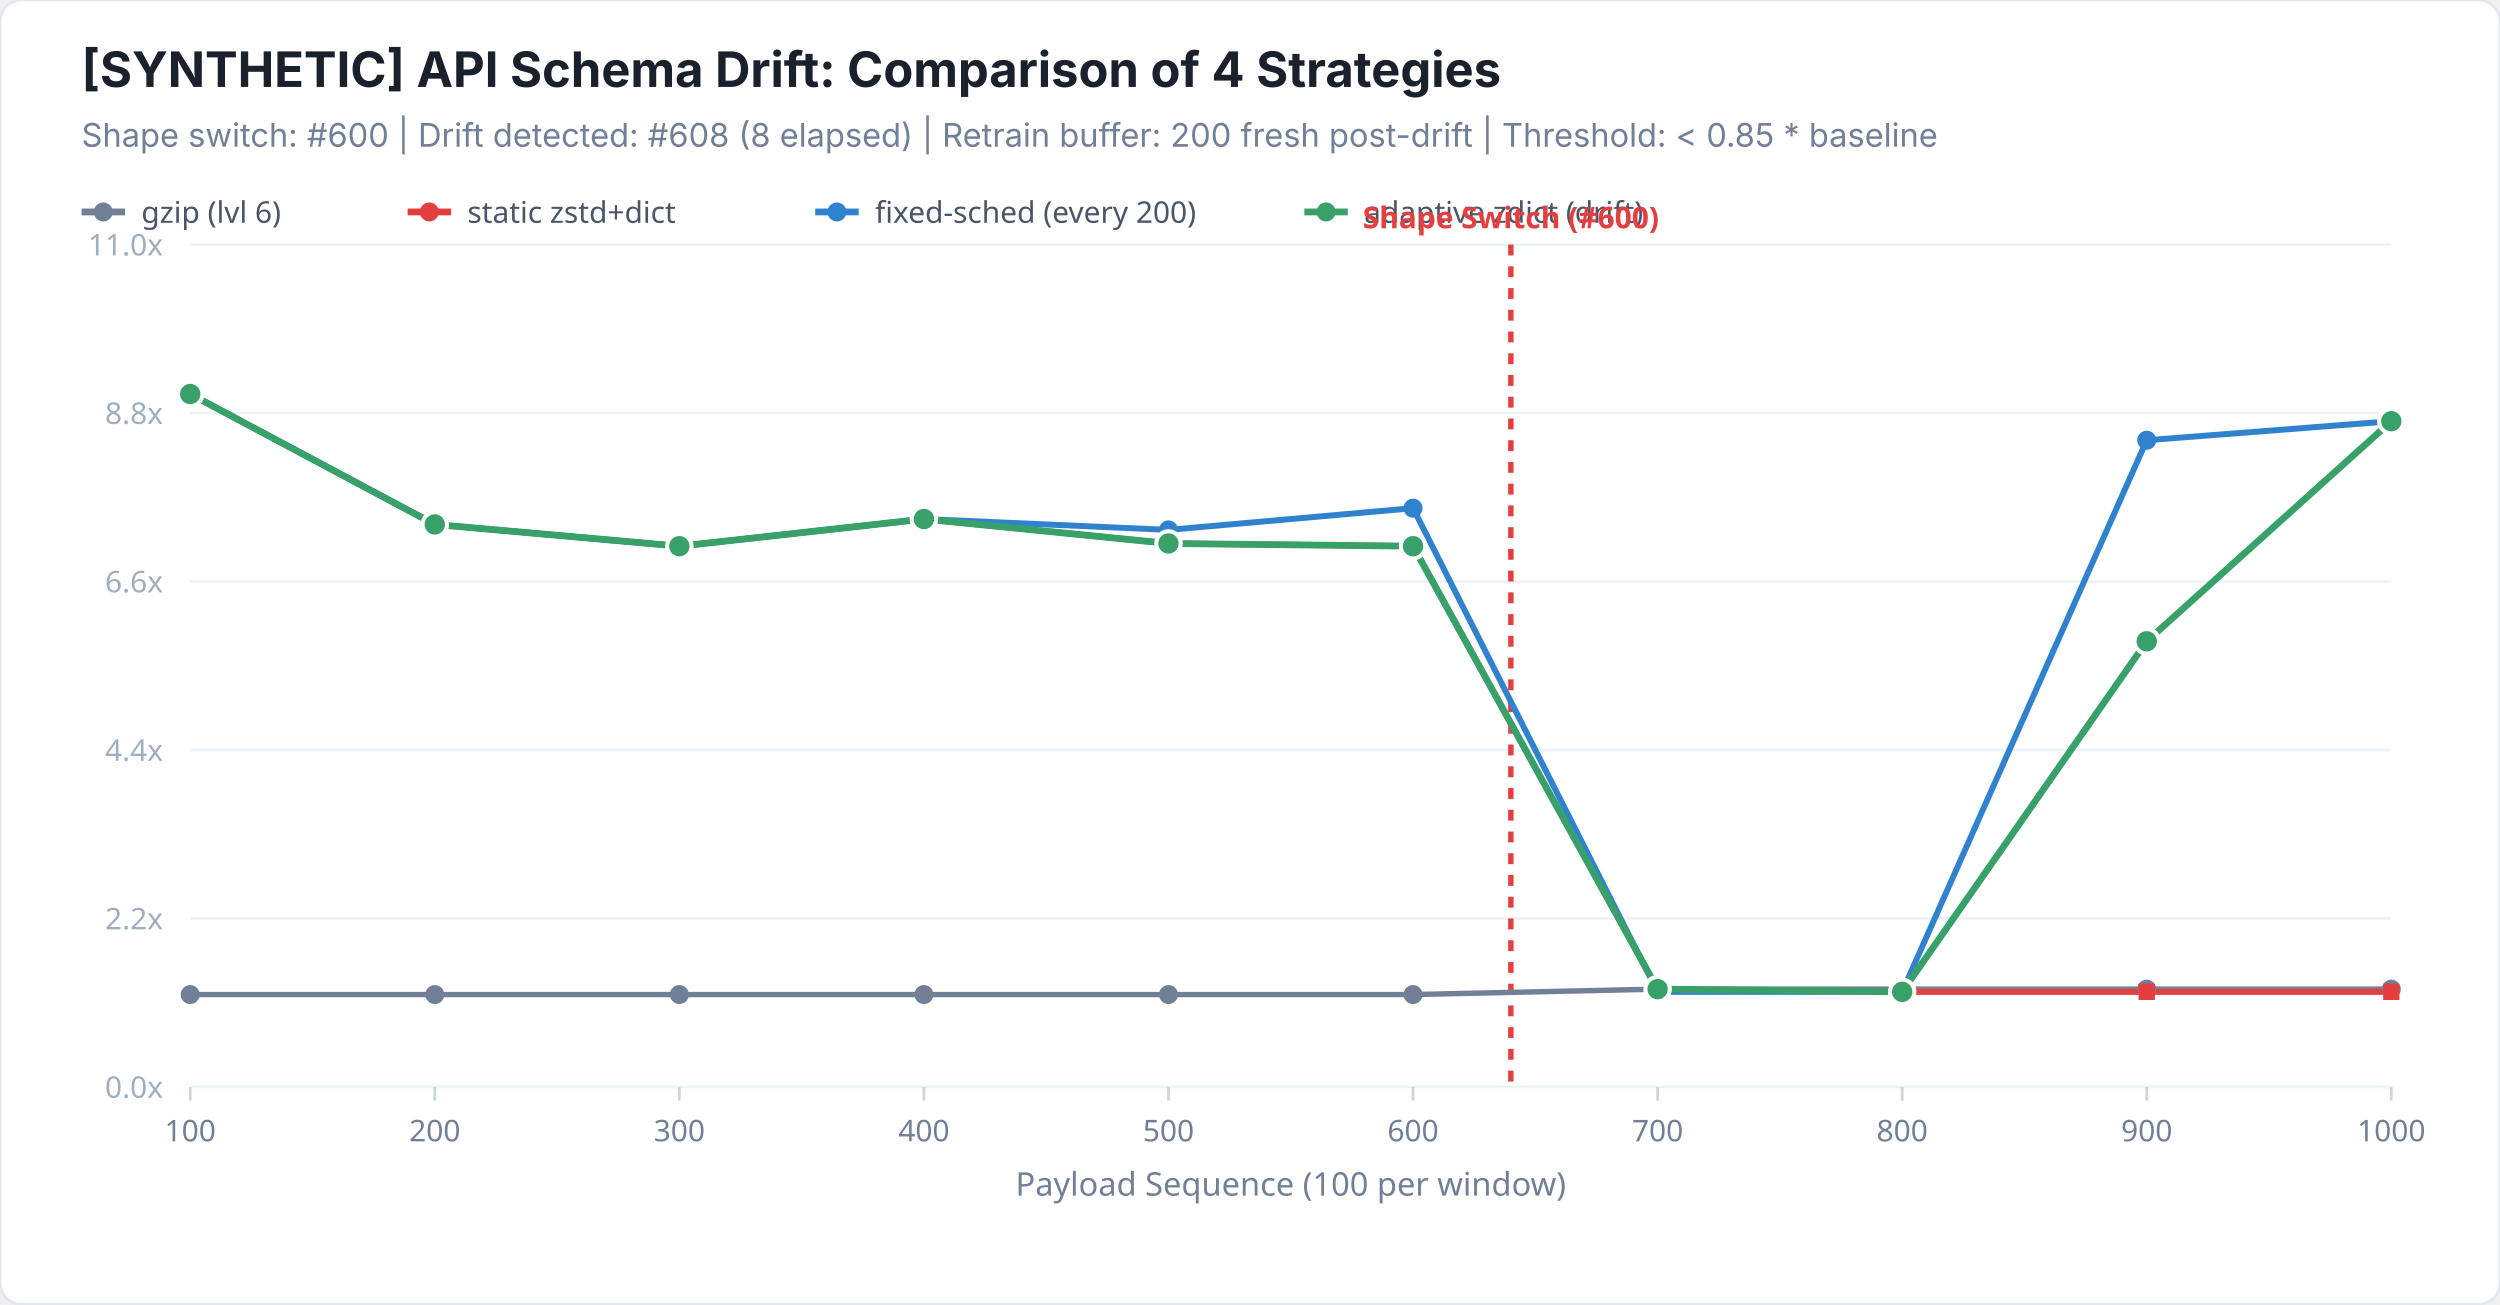
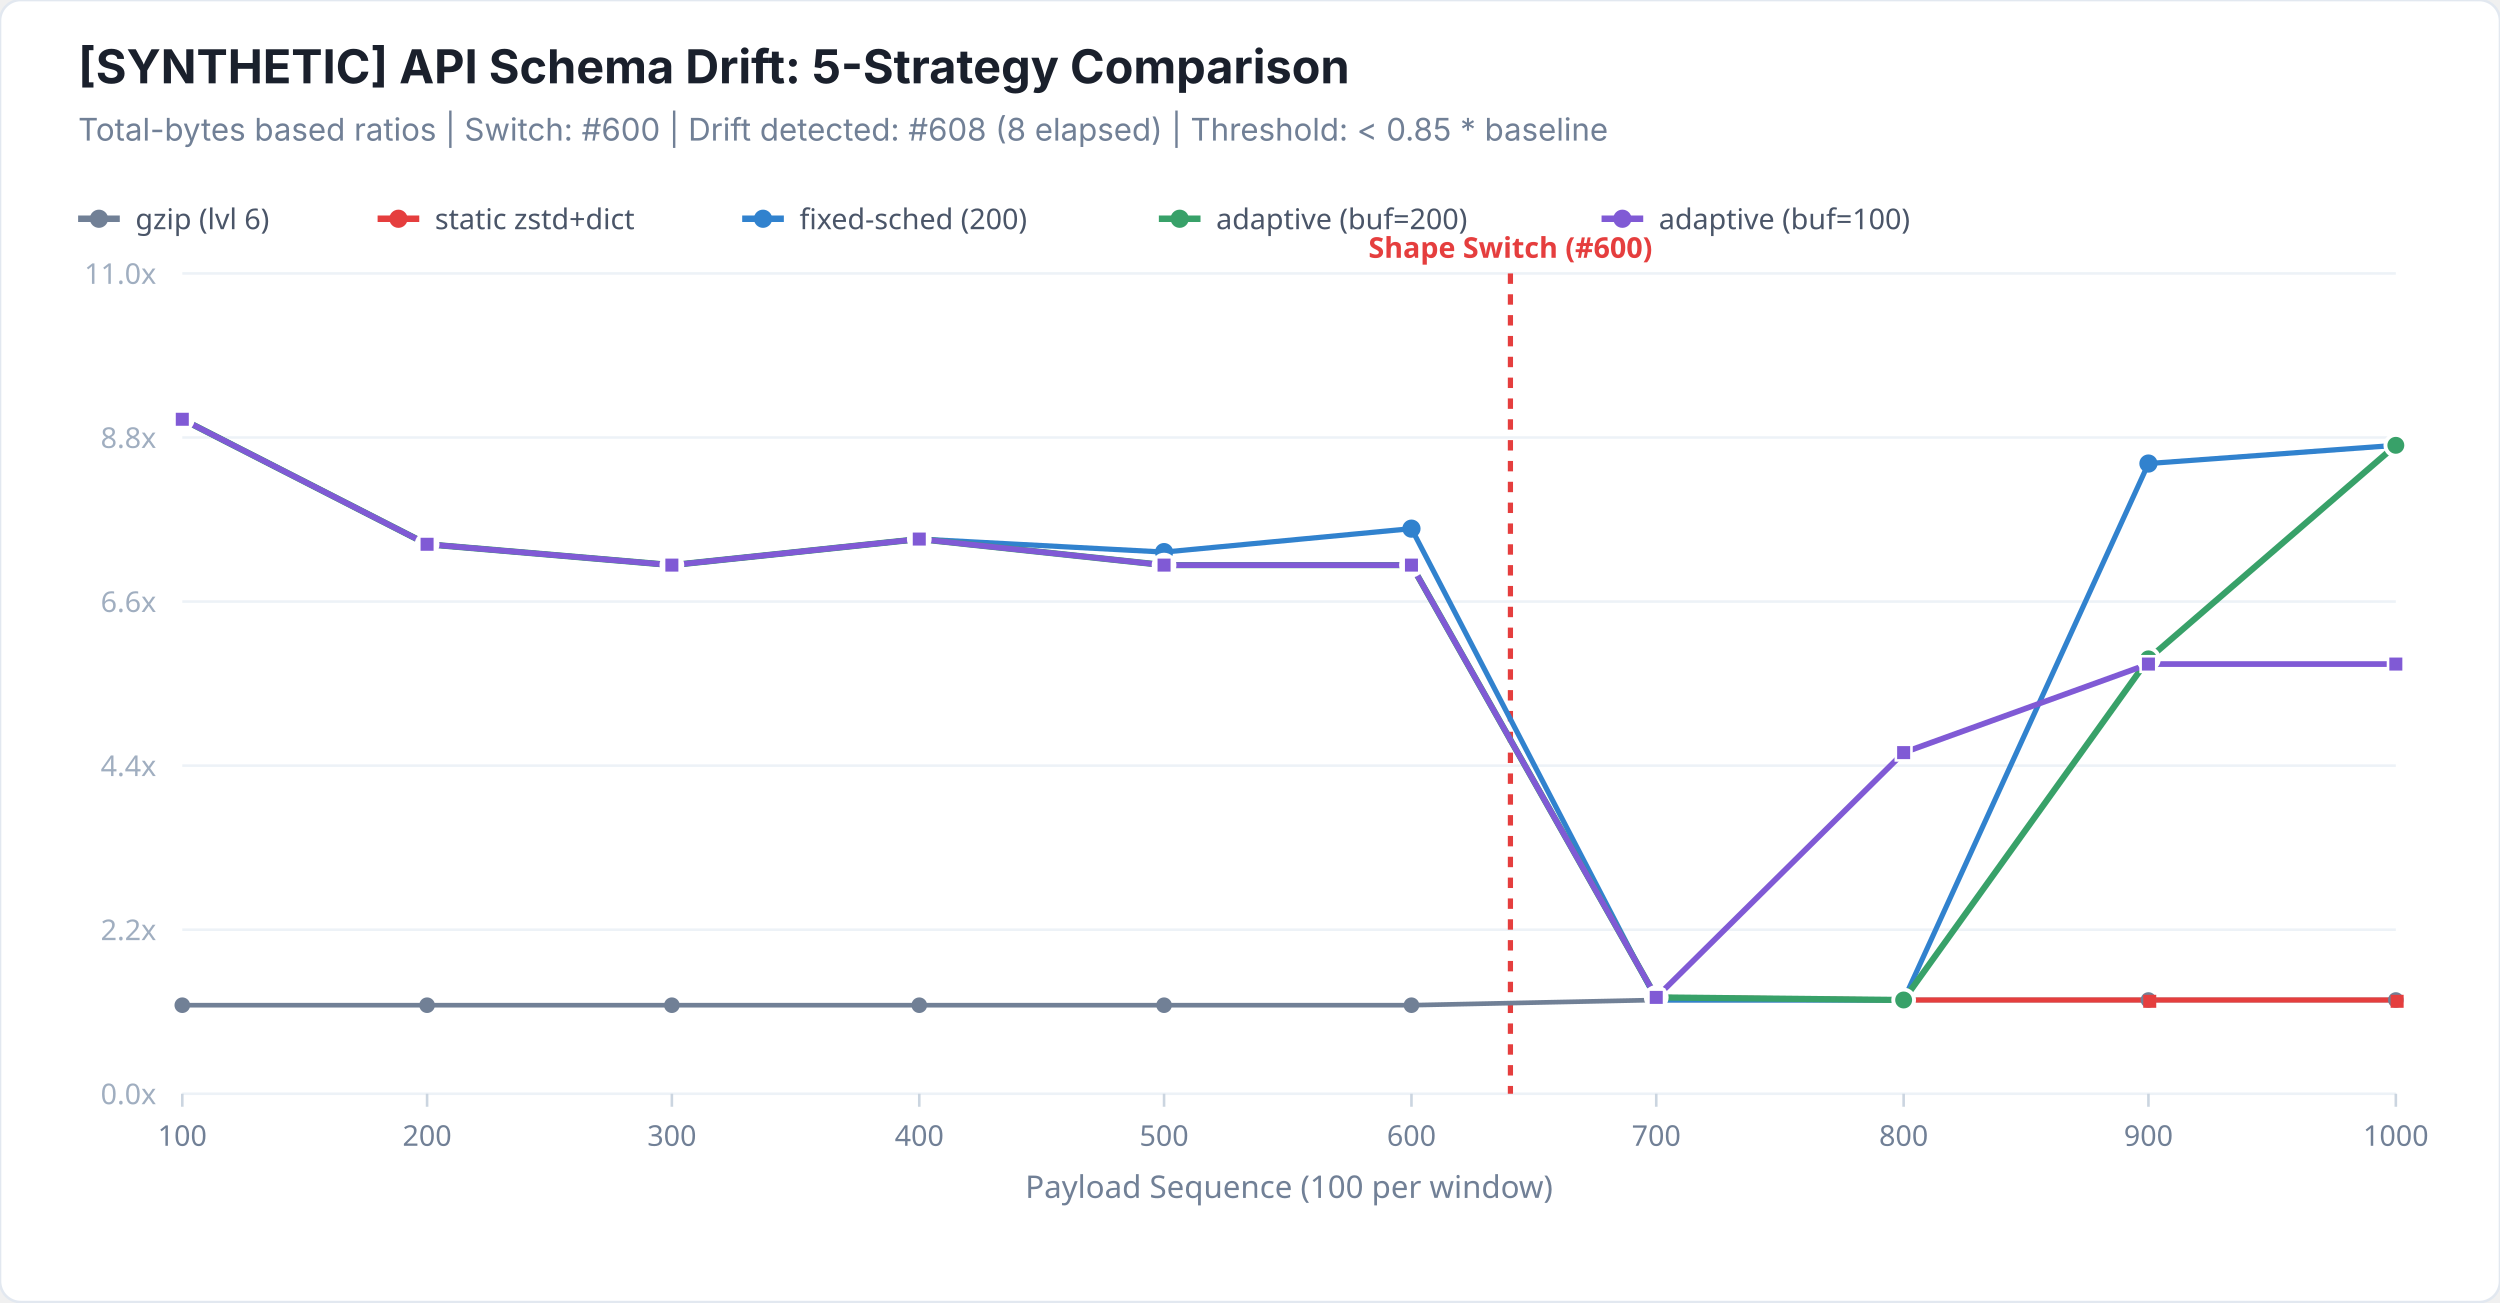
- <svg xmlns="http://www.w3.org/2000/svg" width="920" height="480" viewBox="0 0 920 480">
+ <svg xmlns="http://www.w3.org/2000/svg" width="960" height="500" viewBox="0 0 960 500">
  <rect width="100%" height="100%" fill="#ffffff" rx="8" />
  <rect width="100%" height="100%" fill="none" stroke="#e2e8f0" stroke-width="1" rx="8" />
-   <text x="30" y="32" font-family="system-ui, -apple-system, sans-serif" font-size="18" font-weight="bold" fill="#1a202c">[SYNTHETIC] API Schema Drift: Comparison of 4 Strategies</text>
-   <text x="30" y="54" font-family="system-ui, -apple-system, sans-serif" font-size="12" fill="#718096">Shape switch: #600 | Drift detected: #608 (8 elapsed) | Retrain buffer: 200 fresh post-drift | Threshold: &lt; 0.85 * baseline</text>
-   <line x1="30" y1="78" x2="46" y2="78" stroke="#718096" stroke-width="2.5" />
-   <circle cx="38" cy="78" r="3.5" fill="#718096" />
-   <text x="52" y="82" font-family="system-ui, sans-serif" font-size="11" fill="#4a5568">gzip (lvl 6)</text>
-   <line x1="150" y1="78" x2="166" y2="78" stroke="#e53e3e" stroke-width="2.5" />
-   <circle cx="158" cy="78" r="3.5" fill="#e53e3e" />
-   <text x="172" y="82" font-family="system-ui, sans-serif" font-size="11" fill="#4a5568">static zstd+dict</text>
-   <line x1="300" y1="78" x2="316" y2="78" stroke="#3182ce" stroke-width="2.5" />
-   <circle cx="308" cy="78" r="3.5" fill="#3182ce" />
-   <text x="322" y="82" font-family="system-ui, sans-serif" font-size="11" fill="#4a5568">fixed-sched (every 200)</text>
-   <line x1="480" y1="78" x2="496" y2="78" stroke="#38a169" stroke-width="2.5" />
-   <circle cx="488" cy="78" r="3.5" fill="#38a169" />
-   <text x="502" y="82" font-family="system-ui, sans-serif" font-size="11" fill="#4a5568">adaptive zdict (drift)</text>
-   <line x1="70" y1="400" x2="880" y2="400" stroke="#edf2f7" stroke-width="1" />
-   <text x="60" y="404" font-family="system-ui, sans-serif" font-size="11" fill="#a0aec0" text-anchor="end">0.0x</text>
-   <line x1="70" y1="338" x2="880" y2="338" stroke="#edf2f7" stroke-width="1" />
-   <text x="60" y="342" font-family="system-ui, sans-serif" font-size="11" fill="#a0aec0" text-anchor="end">2.2x</text>
-   <line x1="70" y1="276" x2="880" y2="276" stroke="#edf2f7" stroke-width="1" />
-   <text x="60" y="280" font-family="system-ui, sans-serif" font-size="11" fill="#a0aec0" text-anchor="end">4.4x</text>
-   <line x1="70" y1="214" x2="880" y2="214" stroke="#edf2f7" stroke-width="1" />
-   <text x="60" y="218" font-family="system-ui, sans-serif" font-size="11" fill="#a0aec0" text-anchor="end">6.6x</text>
-   <line x1="70" y1="152" x2="880" y2="152" stroke="#edf2f7" stroke-width="1" />
-   <text x="60" y="156" font-family="system-ui, sans-serif" font-size="11" fill="#a0aec0" text-anchor="end">8.8x</text>
-   <line x1="70" y1="90" x2="880" y2="90" stroke="#edf2f7" stroke-width="1" />
-   <text x="60" y="94" font-family="system-ui, sans-serif" font-size="11" fill="#a0aec0" text-anchor="end">11.0x</text>
-   <line x1="556" y1="90" x2="556" y2="400" stroke="#e53e3e" stroke-width="2" stroke-dasharray="4,4" />
-   <text x="556" y="84" font-family="system-ui, sans-serif" font-size="11" font-weight="600" fill="#e53e3e" text-anchor="middle">Shape Switch (#600)</text>
-   <line x1="70" y1="400" x2="70" y2="405" stroke="#cbd5e0" stroke-width="1" />
-   <text x="70" y="420" font-family="system-ui, sans-serif" font-size="11" fill="#718096" text-anchor="middle">100</text>
-   <line x1="160" y1="400" x2="160" y2="405" stroke="#cbd5e0" stroke-width="1" />
-   <text x="160" y="420" font-family="system-ui, sans-serif" font-size="11" fill="#718096" text-anchor="middle">200</text>
-   <line x1="250" y1="400" x2="250" y2="405" stroke="#cbd5e0" stroke-width="1" />
-   <text x="250" y="420" font-family="system-ui, sans-serif" font-size="11" fill="#718096" text-anchor="middle">300</text>
-   <line x1="340" y1="400" x2="340" y2="405" stroke="#cbd5e0" stroke-width="1" />
-   <text x="340" y="420" font-family="system-ui, sans-serif" font-size="11" fill="#718096" text-anchor="middle">400</text>
-   <line x1="430" y1="400" x2="430" y2="405" stroke="#cbd5e0" stroke-width="1" />
-   <text x="430" y="420" font-family="system-ui, sans-serif" font-size="11" fill="#718096" text-anchor="middle">500</text>
-   <line x1="520" y1="400" x2="520" y2="405" stroke="#cbd5e0" stroke-width="1" />
-   <text x="520" y="420" font-family="system-ui, sans-serif" font-size="11" fill="#718096" text-anchor="middle">600</text>
-   <line x1="610" y1="400" x2="610" y2="405" stroke="#cbd5e0" stroke-width="1" />
-   <text x="610" y="420" font-family="system-ui, sans-serif" font-size="11" fill="#718096" text-anchor="middle">700</text>
-   <line x1="700" y1="400" x2="700" y2="405" stroke="#cbd5e0" stroke-width="1" />
-   <text x="700" y="420" font-family="system-ui, sans-serif" font-size="11" fill="#718096" text-anchor="middle">800</text>
-   <line x1="790" y1="400" x2="790" y2="405" stroke="#cbd5e0" stroke-width="1" />
-   <text x="790" y="420" font-family="system-ui, sans-serif" font-size="11" fill="#718096" text-anchor="middle">900</text>
-   <line x1="880" y1="400" x2="880" y2="405" stroke="#cbd5e0" stroke-width="1" />
-   <text x="880" y="420" font-family="system-ui, sans-serif" font-size="11" fill="#718096" text-anchor="middle">1000</text>
-   <polyline fill="none" stroke="#718096" stroke-width="2.0" stroke-linecap="round" stroke-linejoin="round" points="70,366 160,366 250,366 340,366 430,366 520,366 610,364 700,364 790,364 880,364" />
-   <polyline fill="none" stroke="#e53e3e" stroke-width="2.2" stroke-linecap="round" stroke-linejoin="round" points="70,145 160,193 250,201 340,191 430,200 520,201 610,364 700,365 790,365 880,365" />
-   <polyline fill="none" stroke="#3182ce" stroke-width="2.2" stroke-linecap="round" stroke-linejoin="round" points="70,145 160,193 250,201 340,191 430,195 520,187 610,365 700,365 790,162 880,155" />
-   <polyline fill="none" stroke="#38a169" stroke-width="2.5" stroke-linecap="round" stroke-linejoin="round" points="70,145 160,193 250,201 340,191 430,200 520,201 610,364 700,365 790,236 880,155" />
-   <circle cx="70" cy="366" r="3.5" fill="#718096" />
-   <circle cx="160" cy="366" r="3.5" fill="#718096" />
-   <circle cx="250" cy="366" r="3.5" fill="#718096" />
-   <circle cx="340" cy="366" r="3.5" fill="#718096" />
-   <circle cx="430" cy="366" r="3.5" fill="#718096" />
-   <circle cx="520" cy="366" r="3.5" fill="#718096" />
-   <circle cx="610" cy="364" r="3.5" fill="#718096" />
-   <circle cx="700" cy="364" r="3.5" fill="#718096" />
-   <circle cx="790" cy="364" r="3.5" fill="#718096" />
-   <circle cx="880" cy="364" r="3.5" fill="#718096" />
-   <rect x="67" y="142" width="6" height="6" fill="#e53e3e" />
-   <rect x="157" y="190" width="6" height="6" fill="#e53e3e" />
-   <rect x="247" y="198" width="6" height="6" fill="#e53e3e" />
-   <rect x="337" y="188" width="6" height="6" fill="#e53e3e" />
-   <rect x="427" y="197" width="6" height="6" fill="#e53e3e" />
-   <rect x="517" y="198" width="6" height="6" fill="#e53e3e" />
-   <rect x="607" y="361" width="6" height="6" fill="#e53e3e" />
-   <rect x="697" y="362" width="6" height="6" fill="#e53e3e" />
-   <rect x="787" y="362" width="6" height="6" fill="#e53e3e" />
-   <rect x="877" y="362" width="6" height="6" fill="#e53e3e" />
-   <circle cx="70" cy="145" r="3.5" fill="#3182ce" />
-   <circle cx="160" cy="193" r="3.5" fill="#3182ce" />
-   <circle cx="250" cy="201" r="3.5" fill="#3182ce" />
-   <circle cx="340" cy="191" r="3.5" fill="#3182ce" />
-   <circle cx="430" cy="195" r="3.5" fill="#3182ce" />
-   <circle cx="520" cy="187" r="3.5" fill="#3182ce" />
-   <circle cx="610" cy="365" r="3.5" fill="#3182ce" />
-   <circle cx="700" cy="365" r="3.5" fill="#3182ce" />
-   <circle cx="790" cy="162" r="3.5" fill="#3182ce" />
-   <circle cx="880" cy="155" r="3.5" fill="#3182ce" />
-   <circle cx="70" cy="145" r="4.5" fill="#38a169" stroke="#ffffff" stroke-width="1.5" />
-   <circle cx="160" cy="193" r="4.5" fill="#38a169" stroke="#ffffff" stroke-width="1.5" />
-   <circle cx="250" cy="201" r="4.5" fill="#38a169" stroke="#ffffff" stroke-width="1.5" />
-   <circle cx="340" cy="191" r="4.5" fill="#38a169" stroke="#ffffff" stroke-width="1.5" />
-   <circle cx="430" cy="200" r="4.5" fill="#38a169" stroke="#ffffff" stroke-width="1.5" />
-   <circle cx="520" cy="201" r="4.5" fill="#38a169" stroke="#ffffff" stroke-width="1.5" />
-   <circle cx="610" cy="364" r="4.5" fill="#38a169" stroke="#ffffff" stroke-width="1.5" />
-   <circle cx="700" cy="365" r="4.5" fill="#38a169" stroke="#ffffff" stroke-width="1.5" />
-   <circle cx="790" cy="236" r="4.5" fill="#38a169" stroke="#ffffff" stroke-width="1.5" />
-   <circle cx="880" cy="155" r="4.5" fill="#38a169" stroke="#ffffff" stroke-width="1.5" />
-   <text x="475" y="440" font-family="system-ui, sans-serif" font-size="12" fill="#718096" text-anchor="middle">Payload Sequence (100 per window)</text>
+   <text x="30" y="32" font-family="system-ui, -apple-system, sans-serif" font-size="18" font-weight="bold" fill="#1a202c">[SYNTHETIC] API Schema Drift: 5-Strategy Comparison</text>
+   <text x="30" y="54" font-family="system-ui, -apple-system, sans-serif" font-size="12" fill="#718096">Total-bytes based ratios | Switch: #600 | Drift detected: #608 (8 elapsed) | Threshold: &lt; 0.85 * baseline</text>
+   <line x1="30" y1="84" x2="46" y2="84" stroke="#718096" stroke-width="2.5" />
+   <circle cx="38" cy="84" r="3.5" fill="#718096" />
+   <text x="52" y="88" font-family="system-ui, sans-serif" font-size="11" fill="#4a5568">gzip (lvl 6)</text>
+   <line x1="145" y1="84" x2="161" y2="84" stroke="#e53e3e" stroke-width="2.5" />
+   <circle cx="153" cy="84" r="3.5" fill="#e53e3e" />
+   <text x="167" y="88" font-family="system-ui, sans-serif" font-size="11" fill="#4a5568">static zstd+dict</text>
+   <line x1="285" y1="84" x2="301" y2="84" stroke="#3182ce" stroke-width="2.5" />
+   <circle cx="293" cy="84" r="3.5" fill="#3182ce" />
+   <text x="307" y="88" font-family="system-ui, sans-serif" font-size="11" fill="#4a5568">fixed-sched (200)</text>
+   <line x1="445" y1="84" x2="461" y2="84" stroke="#38a169" stroke-width="2.5" />
+   <circle cx="453" cy="84" r="3.5" fill="#38a169" />
+   <text x="467" y="88" font-family="system-ui, sans-serif" font-size="11" fill="#4a5568">adaptive (buf=200)</text>
+   <line x1="615" y1="84" x2="631" y2="84" stroke="#805ad5" stroke-width="2.5" />
+   <circle cx="623" cy="84" r="3.5" fill="#805ad5" />
+   <text x="637" y="88" font-family="system-ui, sans-serif" font-size="11" fill="#4a5568">adaptive (buf=100)</text>
+   <line x1="70" y1="420" x2="920" y2="420" stroke="#edf2f7" stroke-width="1" />
+   <text x="60" y="424" font-family="system-ui, sans-serif" font-size="11" fill="#a0aec0" text-anchor="end">0.0x</text>
+   <line x1="70" y1="357" x2="920" y2="357" stroke="#edf2f7" stroke-width="1" />
+   <text x="60" y="361" font-family="system-ui, sans-serif" font-size="11" fill="#a0aec0" text-anchor="end">2.2x</text>
+   <line x1="70" y1="294" x2="920" y2="294" stroke="#edf2f7" stroke-width="1" />
+   <text x="60" y="298" font-family="system-ui, sans-serif" font-size="11" fill="#a0aec0" text-anchor="end">4.4x</text>
+   <line x1="70" y1="231" x2="920" y2="231" stroke="#edf2f7" stroke-width="1" />
+   <text x="60" y="235" font-family="system-ui, sans-serif" font-size="11" fill="#a0aec0" text-anchor="end">6.6x</text>
+   <line x1="70" y1="168" x2="920" y2="168" stroke="#edf2f7" stroke-width="1" />
+   <text x="60" y="172" font-family="system-ui, sans-serif" font-size="11" fill="#a0aec0" text-anchor="end">8.8x</text>
+   <line x1="70" y1="105" x2="920" y2="105" stroke="#edf2f7" stroke-width="1" />
+   <text x="60" y="109" font-family="system-ui, sans-serif" font-size="11" fill="#a0aec0" text-anchor="end">11.0x</text>
+   <line x1="580" y1="105" x2="580" y2="420" stroke="#e53e3e" stroke-width="2" stroke-dasharray="4,4" />
+   <text x="580" y="99" font-family="system-ui, sans-serif" font-size="11" font-weight="600" fill="#e53e3e" text-anchor="middle">Shape Switch (#600)</text>
+   <line x1="70" y1="420" x2="70" y2="425" stroke="#cbd5e0" stroke-width="1" />
+   <text x="70" y="440" font-family="system-ui, sans-serif" font-size="11" fill="#718096" text-anchor="middle">100</text>
+   <line x1="164" y1="420" x2="164" y2="425" stroke="#cbd5e0" stroke-width="1" />
+   <text x="164" y="440" font-family="system-ui, sans-serif" font-size="11" fill="#718096" text-anchor="middle">200</text>
+   <line x1="258" y1="420" x2="258" y2="425" stroke="#cbd5e0" stroke-width="1" />
+   <text x="258" y="440" font-family="system-ui, sans-serif" font-size="11" fill="#718096" text-anchor="middle">300</text>
+   <line x1="353" y1="420" x2="353" y2="425" stroke="#cbd5e0" stroke-width="1" />
+   <text x="353" y="440" font-family="system-ui, sans-serif" font-size="11" fill="#718096" text-anchor="middle">400</text>
+   <line x1="447" y1="420" x2="447" y2="425" stroke="#cbd5e0" stroke-width="1" />
+   <text x="447" y="440" font-family="system-ui, sans-serif" font-size="11" fill="#718096" text-anchor="middle">500</text>
+   <line x1="542" y1="420" x2="542" y2="425" stroke="#cbd5e0" stroke-width="1" />
+   <text x="542" y="440" font-family="system-ui, sans-serif" font-size="11" fill="#718096" text-anchor="middle">600</text>
+   <line x1="636" y1="420" x2="636" y2="425" stroke="#cbd5e0" stroke-width="1" />
+   <text x="636" y="440" font-family="system-ui, sans-serif" font-size="11" fill="#718096" text-anchor="middle">700</text>
+   <line x1="731" y1="420" x2="731" y2="425" stroke="#cbd5e0" stroke-width="1" />
+   <text x="731" y="440" font-family="system-ui, sans-serif" font-size="11" fill="#718096" text-anchor="middle">800</text>
+   <line x1="825" y1="420" x2="825" y2="425" stroke="#cbd5e0" stroke-width="1" />
+   <text x="825" y="440" font-family="system-ui, sans-serif" font-size="11" fill="#718096" text-anchor="middle">900</text>
+   <line x1="920" y1="420" x2="920" y2="425" stroke="#cbd5e0" stroke-width="1" />
+   <text x="920" y="440" font-family="system-ui, sans-serif" font-size="11" fill="#718096" text-anchor="middle">1000</text>
+   <polyline fill="none" stroke="#718096" stroke-width="1.8" stroke-linecap="round" stroke-linejoin="round" points="70,386 164,386 258,386 353,386 447,386 542,386 636,384 731,384 825,384 920,384" />
+   <polyline fill="none" stroke="#e53e3e" stroke-width="2.0" stroke-linecap="round" stroke-linejoin="round" points="70,161 164,209 258,217 353,207 447,217 542,217 636,383 731,384 825,384 920,384" />
+   <polyline fill="none" stroke="#3182ce" stroke-width="2.0" stroke-linecap="round" stroke-linejoin="round" points="70,161 164,209 258,217 353,207 447,212 542,203 636,384 731,384 825,178 920,171" />
+   <polyline fill="none" stroke="#38a169" stroke-width="2.4" stroke-linecap="round" stroke-linejoin="round" points="70,161 164,209 258,217 353,207 447,217 542,217 636,383 731,384 825,253 920,171" />
+   <polyline fill="none" stroke="#805ad5" stroke-width="2.2" stroke-linecap="round" stroke-linejoin="round" points="70,161 164,209 258,217 353,207 447,217 542,217 636,383 731,289 825,255 920,255" />
+   <circle cx="70" cy="386" r="3" fill="#718096" />
+   <circle cx="164" cy="386" r="3" fill="#718096" />
+   <circle cx="258" cy="386" r="3" fill="#718096" />
+   <circle cx="353" cy="386" r="3" fill="#718096" />
+   <circle cx="447" cy="386" r="3" fill="#718096" />
+   <circle cx="542" cy="386" r="3" fill="#718096" />
+   <circle cx="636" cy="384" r="3" fill="#718096" />
+   <circle cx="731" cy="384" r="3" fill="#718096" />
+   <circle cx="825" cy="384" r="3" fill="#718096" />
+   <circle cx="920" cy="384" r="3" fill="#718096" />
+   <rect x="68" y="159" width="5" height="5" fill="#e53e3e" />
+   <rect x="162" y="207" width="5" height="5" fill="#e53e3e" />
+   <rect x="256" y="215" width="5" height="5" fill="#e53e3e" />
+   <rect x="351" y="205" width="5" height="5" fill="#e53e3e" />
+   <rect x="445" y="215" width="5" height="5" fill="#e53e3e" />
+   <rect x="540" y="215" width="5" height="5" fill="#e53e3e" />
+   <rect x="634" y="381" width="5" height="5" fill="#e53e3e" />
+   <rect x="729" y="382" width="5" height="5" fill="#e53e3e" />
+   <rect x="823" y="382" width="5" height="5" fill="#e53e3e" />
+   <rect x="918" y="382" width="5" height="5" fill="#e53e3e" />
+   <circle cx="70" cy="161" r="3.5" fill="#3182ce" />
+   <circle cx="164" cy="209" r="3.5" fill="#3182ce" />
+   <circle cx="258" cy="217" r="3.5" fill="#3182ce" />
+   <circle cx="353" cy="207" r="3.5" fill="#3182ce" />
+   <circle cx="447" cy="212" r="3.5" fill="#3182ce" />
+   <circle cx="542" cy="203" r="3.5" fill="#3182ce" />
+   <circle cx="636" cy="384" r="3.5" fill="#3182ce" />
+   <circle cx="731" cy="384" r="3.5" fill="#3182ce" />
+   <circle cx="825" cy="178" r="3.5" fill="#3182ce" />
+   <circle cx="920" cy="171" r="3.5" fill="#3182ce" />
+   <circle cx="70" cy="161" r="4" fill="#38a169" stroke="#ffffff" stroke-width="1.5" />
+   <circle cx="164" cy="209" r="4" fill="#38a169" stroke="#ffffff" stroke-width="1.5" />
+   <circle cx="258" cy="217" r="4" fill="#38a169" stroke="#ffffff" stroke-width="1.5" />
+   <circle cx="353" cy="207" r="4" fill="#38a169" stroke="#ffffff" stroke-width="1.5" />
+   <circle cx="447" cy="217" r="4" fill="#38a169" stroke="#ffffff" stroke-width="1.5" />
+   <circle cx="542" cy="217" r="4" fill="#38a169" stroke="#ffffff" stroke-width="1.5" />
+   <circle cx="636" cy="383" r="4" fill="#38a169" stroke="#ffffff" stroke-width="1.5" />
+   <circle cx="731" cy="384" r="4" fill="#38a169" stroke="#ffffff" stroke-width="1.5" />
+   <circle cx="825" cy="253" r="4" fill="#38a169" stroke="#ffffff" stroke-width="1.5" />
+   <circle cx="920" cy="171" r="4" fill="#38a169" stroke="#ffffff" stroke-width="1.5" />
+   <rect x="67" y="158" width="6" height="6" fill="#805ad5" stroke="#ffffff" stroke-width="1" />
+   <rect x="161" y="206" width="6" height="6" fill="#805ad5" stroke="#ffffff" stroke-width="1" />
+   <rect x="255" y="214" width="6" height="6" fill="#805ad5" stroke="#ffffff" stroke-width="1" />
+   <rect x="350" y="204" width="6" height="6" fill="#805ad5" stroke="#ffffff" stroke-width="1" />
+   <rect x="444" y="214" width="6" height="6" fill="#805ad5" stroke="#ffffff" stroke-width="1" />
+   <rect x="539" y="214" width="6" height="6" fill="#805ad5" stroke="#ffffff" stroke-width="1" />
+   <rect x="633" y="380" width="6" height="6" fill="#805ad5" stroke="#ffffff" stroke-width="1" />
+   <rect x="728" y="286" width="6" height="6" fill="#805ad5" stroke="#ffffff" stroke-width="1" />
+   <rect x="822" y="252" width="6" height="6" fill="#805ad5" stroke="#ffffff" stroke-width="1" />
+   <rect x="917" y="252" width="6" height="6" fill="#805ad5" stroke="#ffffff" stroke-width="1" />
+   <text x="495" y="460" font-family="system-ui, sans-serif" font-size="12" fill="#718096" text-anchor="middle">Payload Sequence (100 per window)</text>
</svg>
